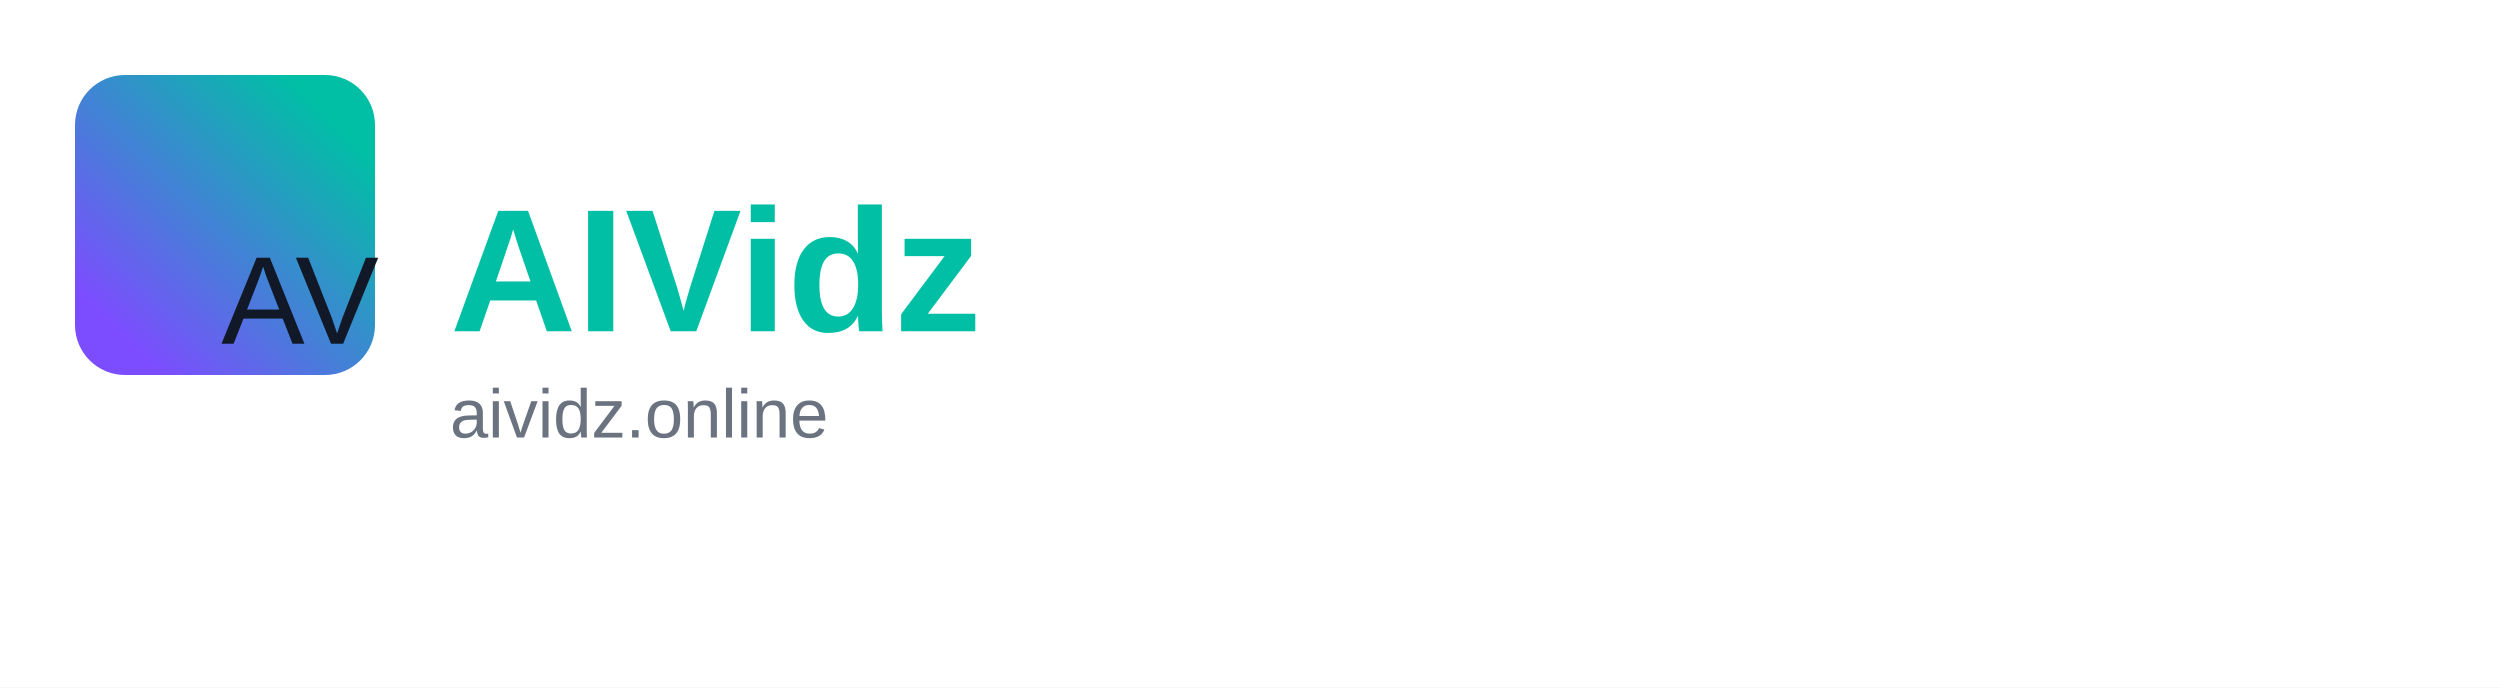
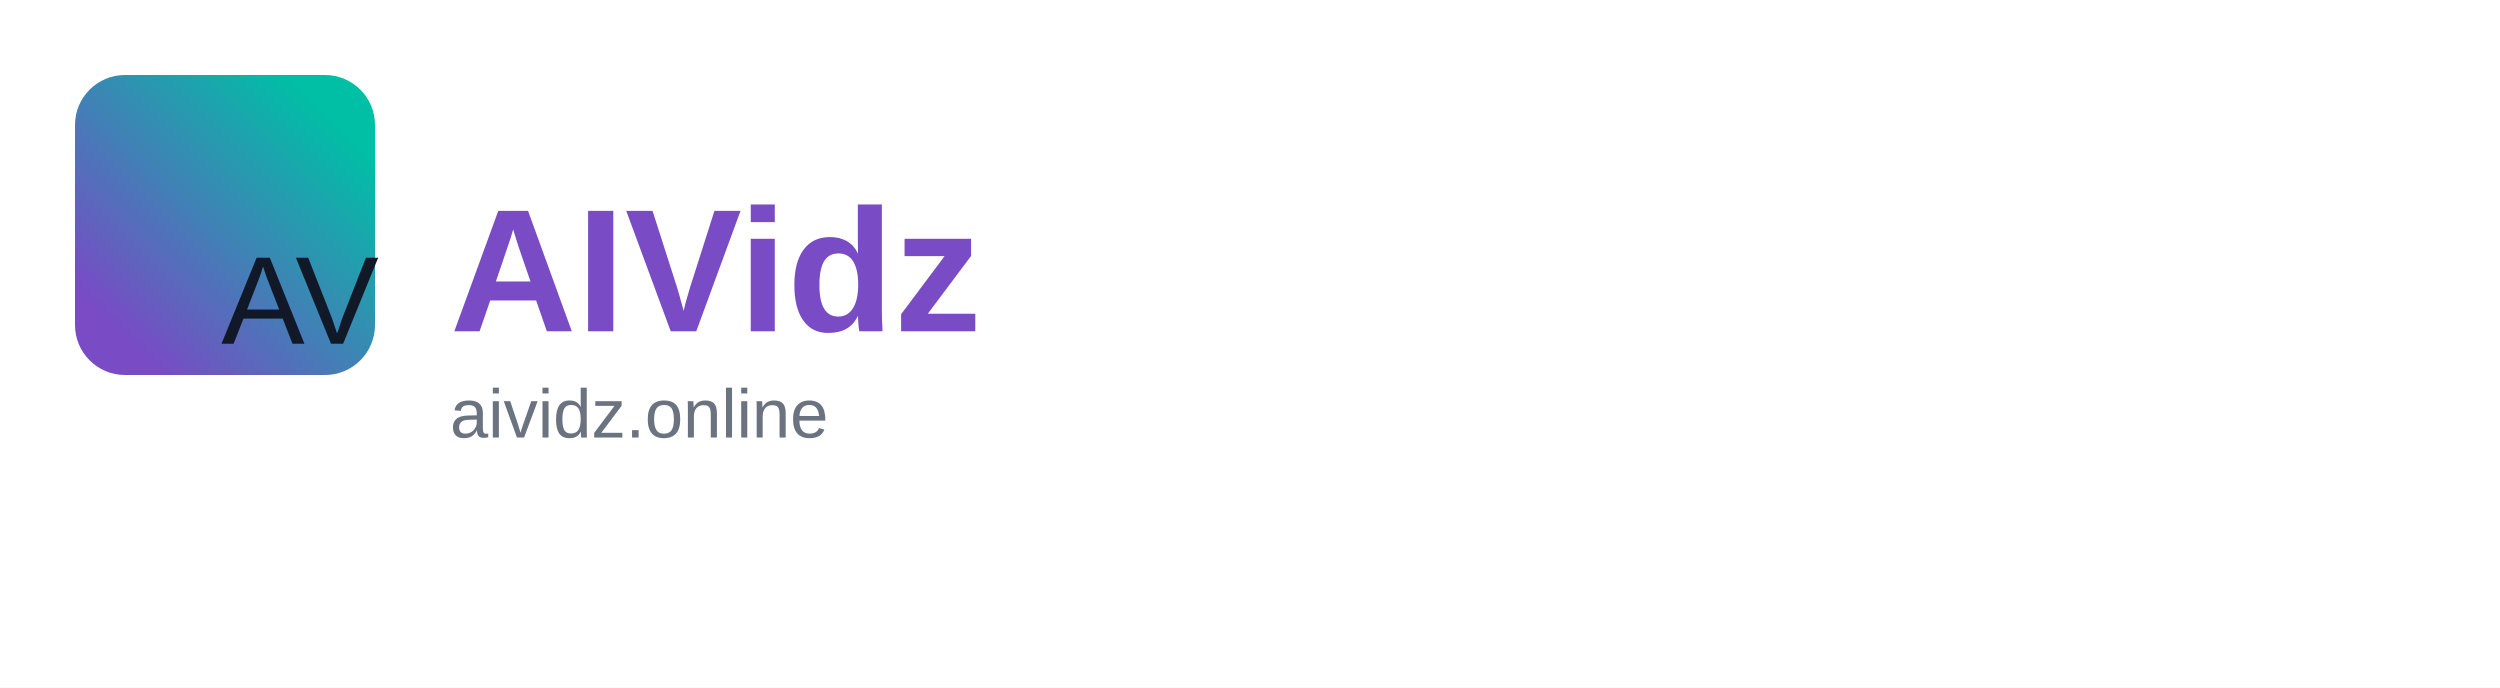
<svg xmlns="http://www.w3.org/2000/svg" width="800" height="220" viewBox="0 0 800 220">
  <rect width="100%" height="100%" fill="white" />
  <g transform="translate(24,24)">
    <defs>
      <linearGradient id="badgeGrad" x1="0.854" y1="0.146" x2="0.146" y2="0.854">
        <stop offset="0%" stop-color="#00BFA5" />
-         <stop offset="100%" stop-color="#7C4DFF" />
+         <stop offset="100%" stop-color="#794BC4" />
      </linearGradient>
    </defs>
    <rect rx="16" ry="16" width="96" height="96" fill="url(#badgeGrad)" />
    <text x="72" y="86" font-family="Arial, Helvetica, sans-serif" font-size="40" text-anchor="middle" fill="#111827">AV</text>
-     <text x="120" y="82" font-family="Arial, Helvetica, sans-serif" font-size="56" font-weight="700" fill="#00BFA5">AIVidz</text>
+     <text x="120" y="82" font-family="Arial, Helvetica, sans-serif" font-size="56" font-weight="700" fill="#794BC4">AIVidz</text>
    <text x="120" y="116" font-family="Arial, Helvetica, sans-serif" font-size="22" fill="#6B7280">aividz.online</text>
  </g>
</svg>
